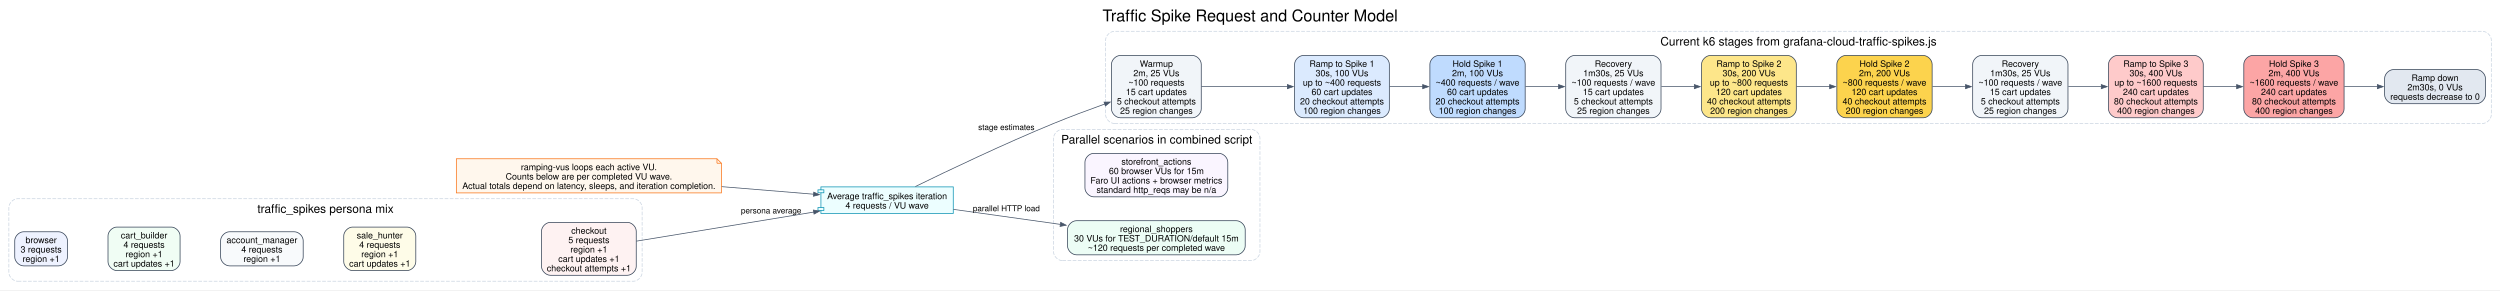
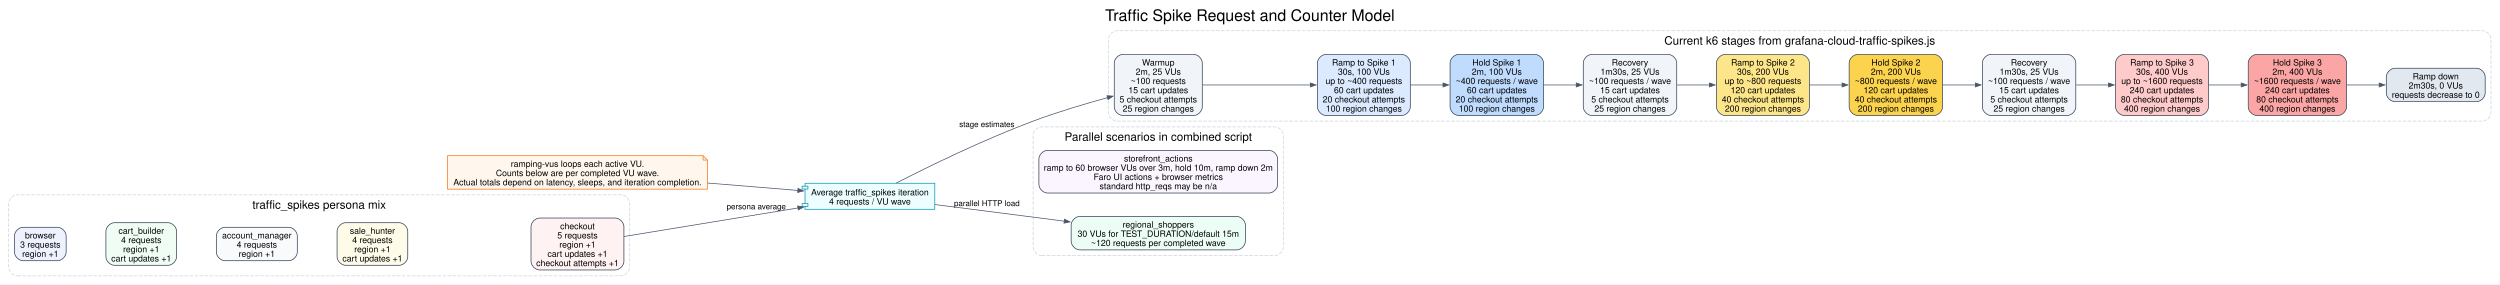
- <svg xmlns="http://www.w3.org/2000/svg" width="3391pt" height="394pt" viewBox="0.00 0.00 3391.00 394.00">
+ <svg xmlns="http://www.w3.org/2000/svg" width="3458pt" height="394pt" viewBox="0.00 0.00 3458.00 394.00">
  <g id="graph0" class="graph" transform="scale(1 1) rotate(0) translate(4 389.5)">
-     <polygon fill="white" stroke="none" points="-4,4 -4,-389.5 3387.25,-389.5 3387.25,4 -4,4" />
-     <text xml:space="preserve" text-anchor="middle" x="1691.62" y="-360.6" font-family="Helvetica,sans-Serif" font-size="22.00">Traffic Spike Request and Counter Model</text>
+     <polygon fill="white" stroke="none" points="-4,4 -4,-389.5 3453.5,-389.5 3453.5,4 -4,4" />
+     <text xml:space="preserve" text-anchor="middle" x="1724.75" y="-360.6" font-family="Helvetica,sans-Serif" font-size="22.00">Traffic Spike Request and Counter Model</text>
    <g id="clust1" class="cluster">
      <path fill="none" stroke="#cbd5e1" stroke-dasharray="5,2" d="M20,-8C20,-8 855,-8 855,-8 861,-8 867,-14 867,-20 867,-20 867,-108 867,-108 867,-114 861,-120 855,-120 855,-120 20,-120 20,-120 14,-120 8,-114 8,-108 8,-108 8,-20 8,-20 8,-14 14,-8 20,-8" />
      <text xml:space="preserve" text-anchor="middle" x="437.5" y="-100.8" font-family="Helvetica,sans-Serif" font-size="16.00">traffic_spikes persona mix</text>
    </g>
    <g id="clust2" class="cluster">
-       <path fill="none" stroke="#cbd5e1" stroke-dasharray="5,2" d="M1507.62,-222C1507.62,-222 3363.25,-222 3363.25,-222 3369.25,-222 3375.25,-228 3375.25,-234 3375.25,-234 3375.25,-335 3375.25,-335 3375.25,-341 3369.25,-347 3363.25,-347 3363.25,-347 1507.62,-347 1507.62,-347 1501.62,-347 1495.62,-341 1495.62,-335 1495.62,-335 1495.62,-234 1495.62,-234 1495.62,-228 1501.62,-222 1507.62,-222" />
-       <text xml:space="preserve" text-anchor="middle" x="2435.44" y="-327.8" font-family="Helvetica,sans-Serif" font-size="16.00">Current k6 stages from grafana-cloud-traffic-spikes.js</text>
+       <path fill="none" stroke="#cbd5e1" stroke-dasharray="5,2" d="M1541.25,-222C1541.25,-222 3429.5,-222 3429.5,-222 3435.5,-222 3441.5,-228 3441.5,-234 3441.5,-234 3441.5,-335 3441.5,-335 3441.5,-341 3435.5,-347 3429.5,-347 3429.5,-347 1541.25,-347 1541.25,-347 1535.25,-347 1529.25,-341 1529.25,-335 1529.25,-335 1529.25,-234 1529.25,-234 1529.25,-228 1535.25,-222 1541.25,-222" />
+       <text xml:space="preserve" text-anchor="middle" x="2485.38" y="-327.8" font-family="Helvetica,sans-Serif" font-size="16.00">Current k6 stages from grafana-cloud-traffic-spikes.js</text>
    </g>
    <g id="clust3" class="cluster">
-       <path fill="none" stroke="#cbd5e1" stroke-dasharray="5,2" d="M1437,-36C1437,-36 1693,-36 1693,-36 1699,-36 1705,-42 1705,-48 1705,-48 1705,-202 1705,-202 1705,-208 1699,-214 1693,-214 1693,-214 1437,-214 1437,-214 1431,-214 1425,-208 1425,-202 1425,-202 1425,-48 1425,-48 1425,-42 1431,-36 1437,-36" />
-       <text xml:space="preserve" text-anchor="middle" x="1565" y="-194.8" font-family="Helvetica,sans-Serif" font-size="16.00">Parallel scenarios in combined script</text>
+       <path fill="none" stroke="#cbd5e1" stroke-dasharray="5,2" d="M1437,-36C1437,-36 1759.25,-36 1759.25,-36 1765.25,-36 1771.25,-42 1771.25,-48 1771.25,-48 1771.25,-202 1771.25,-202 1771.25,-208 1765.25,-214 1759.25,-214 1759.25,-214 1437,-214 1437,-214 1431,-214 1425,-208 1425,-202 1425,-202 1425,-48 1425,-48 1425,-42 1431,-36 1437,-36" />
+       <text xml:space="preserve" text-anchor="middle" x="1598.12" y="-194.8" font-family="Helvetica,sans-Serif" font-size="16.00">Parallel scenarios in combined script</text>
    </g>
    <g id="node1" class="node">
      <polygon fill="#fff7ed" stroke="#f97316" points="968.5,-174.12 615,-174.12 615,-127.88 974.5,-127.88 974.5,-168.12 968.5,-174.12" />
      <polyline fill="none" stroke="#f97316" points="968.5,-174.12 968.5,-168.12" />
      <polyline fill="none" stroke="#f97316" points="974.5,-168.12 968.5,-168.12" />
      <text xml:space="preserve" text-anchor="middle" x="794.75" y="-158.72" font-family="Helvetica,sans-Serif" font-size="12.00">ramping-vus loops each active VU.</text>
      <text xml:space="preserve" text-anchor="middle" x="794.75" y="-145.97" font-family="Helvetica,sans-Serif" font-size="12.00">Counts below are per completed VU wave.</text>
      <text xml:space="preserve" text-anchor="middle" x="794.75" y="-133.22" font-family="Helvetica,sans-Serif" font-size="12.00">Actual totals depend on latency, sleeps, and iteration completion.</text>
    </g>
    <g id="node2" class="node">
      <polygon fill="#ecfeff" stroke="#0891b2" points="1289,-136 1109.5,-136 1109.5,-132 1105.5,-132 1105.5,-128 1109.5,-128 1109.5,-108 1105.5,-108 1105.5,-104 1109.5,-104 1109.5,-100 1289,-100 1289,-136" />
      <polyline fill="none" stroke="#0891b2" points="1109.5,-132 1113.5,-132 1113.5,-128 1109.5,-128" />
      <polyline fill="none" stroke="#0891b2" points="1109.5,-108 1113.5,-108 1113.5,-104 1109.5,-104" />
      <text xml:space="preserve" text-anchor="middle" x="1199.25" y="-119.35" font-family="Helvetica,sans-Serif" font-size="12.00">Average traffic_spikes iteration</text>
      <text xml:space="preserve" text-anchor="middle" x="1199.25" y="-106.6" font-family="Helvetica,sans-Serif" font-size="12.00">4 requests / VU wave</text>
    </g>
    <g id="edge14" class="edge">
      <path fill="none" stroke="#475569" d="M974.93,-136.31C1017.77,-132.8 1061.96,-129.17 1099.61,-126.09" />
      <polygon fill="#475569" stroke="#475569" points="1099.78,-128.88 1107.53,-125.44 1099.32,-123.3 1099.78,-128.88" />
    </g>
    <g id="node8" class="node">
-       <path fill="#f1f5f9" stroke="#334155" d="M1613.38,-314.25C1613.38,-314.25 1515.62,-314.25 1515.62,-314.25 1509.62,-314.25 1503.62,-308.25 1503.62,-302.25 1503.62,-302.25 1503.62,-241.75 1503.62,-241.75 1503.62,-235.75 1509.62,-229.75 1515.62,-229.75 1515.62,-229.75 1613.38,-229.75 1613.38,-229.75 1619.38,-229.75 1625.38,-235.75 1625.38,-241.75 1625.38,-241.75 1625.38,-302.25 1625.38,-302.25 1625.38,-308.25 1619.38,-314.25 1613.38,-314.25" />
-       <text xml:space="preserve" text-anchor="middle" x="1564.5" y="-298.85" font-family="Helvetica,sans-Serif" font-size="12.00">Warmup</text>
-       <text xml:space="preserve" text-anchor="middle" x="1564.5" y="-286.1" font-family="Helvetica,sans-Serif" font-size="12.00">2m, 25 VUs</text>
-       <text xml:space="preserve" text-anchor="middle" x="1564.5" y="-273.35" font-family="Helvetica,sans-Serif" font-size="12.00">~100 requests</text>
-       <text xml:space="preserve" text-anchor="middle" x="1564.5" y="-260.6" font-family="Helvetica,sans-Serif" font-size="12.00">15 cart updates</text>
-       <text xml:space="preserve" text-anchor="middle" x="1564.5" y="-247.85" font-family="Helvetica,sans-Serif" font-size="12.00">5 checkout attempts</text>
-       <text xml:space="preserve" text-anchor="middle" x="1564.5" y="-235.1" font-family="Helvetica,sans-Serif" font-size="12.00">25 region changes</text>
+       <path fill="#f1f5f9" stroke="#334155" d="M1647,-314.25C1647,-314.25 1549.25,-314.25 1549.25,-314.25 1543.25,-314.25 1537.25,-308.25 1537.25,-302.25 1537.25,-302.25 1537.25,-241.75 1537.25,-241.75 1537.25,-235.75 1543.25,-229.75 1549.25,-229.75 1549.25,-229.75 1647,-229.75 1647,-229.75 1653,-229.75 1659,-235.75 1659,-241.75 1659,-241.75 1659,-302.25 1659,-302.25 1659,-308.25 1653,-314.25 1647,-314.25" />
+       <text xml:space="preserve" text-anchor="middle" x="1598.12" y="-298.85" font-family="Helvetica,sans-Serif" font-size="12.00">Warmup</text>
+       <text xml:space="preserve" text-anchor="middle" x="1598.12" y="-286.1" font-family="Helvetica,sans-Serif" font-size="12.00">2m, 25 VUs</text>
+       <text xml:space="preserve" text-anchor="middle" x="1598.12" y="-273.35" font-family="Helvetica,sans-Serif" font-size="12.00">~100 requests</text>
+       <text xml:space="preserve" text-anchor="middle" x="1598.12" y="-260.6" font-family="Helvetica,sans-Serif" font-size="12.00">15 cart updates</text>
+       <text xml:space="preserve" text-anchor="middle" x="1598.12" y="-247.85" font-family="Helvetica,sans-Serif" font-size="12.00">5 checkout attempts</text>
+       <text xml:space="preserve" text-anchor="middle" x="1598.12" y="-235.1" font-family="Helvetica,sans-Serif" font-size="12.00">25 region changes</text>
    </g>
    <g id="edge15" class="edge">
-       <path fill="none" stroke="#475569" d="M1237.59,-136.49C1281.83,-158.12 1357.99,-194.46 1425,-222 1447.44,-231.22 1472.28,-240.48 1494.65,-248.48" />
-       <polygon fill="#475569" stroke="#475569" points="1493.51,-251.04 1501.99,-251.08 1495.39,-245.77 1493.51,-251.04" />
-       <text xml:space="preserve" text-anchor="middle" x="1361" y="-213.16" font-family="Helvetica,sans-Serif" font-size="11.00">stage estimates</text>
+       <path fill="none" stroke="#475569" d="M1235.74,-136.46C1279.45,-158.71 1356.34,-196.31 1425,-222 1458.43,-234.51 1496.47,-245.85 1528.26,-254.55" />
+       <polygon fill="#475569" stroke="#475569" points="1527.14,-257.15 1535.6,-256.54 1528.61,-251.75 1527.14,-257.15" />
+       <text xml:space="preserve" text-anchor="middle" x="1361" y="-213.82" font-family="Helvetica,sans-Serif" font-size="11.00">stage estimates</text>
    </g>
    <g id="node18" class="node">
-       <path fill="#ecfdf5" stroke="#334155" d="M1673,-90.12C1673,-90.12 1456,-90.12 1456,-90.12 1450,-90.12 1444,-84.12 1444,-78.12 1444,-78.12 1444,-55.88 1444,-55.88 1444,-49.88 1450,-43.88 1456,-43.88 1456,-43.88 1673,-43.88 1673,-43.88 1679,-43.88 1685,-49.88 1685,-55.88 1685,-55.88 1685,-78.12 1685,-78.12 1685,-84.12 1679,-90.12 1673,-90.12" />
-       <text xml:space="preserve" text-anchor="middle" x="1564.5" y="-74.72" font-family="Helvetica,sans-Serif" font-size="12.00">regional_shoppers</text>
-       <text xml:space="preserve" text-anchor="middle" x="1564.5" y="-61.98" font-family="Helvetica,sans-Serif" font-size="12.00">30 VUs for TEST_DURATION/default 15m</text>
-       <text xml:space="preserve" text-anchor="middle" x="1564.5" y="-49.23" font-family="Helvetica,sans-Serif" font-size="12.00">~120 requests per completed wave</text>
+       <path fill="#ecfdf5" stroke="#334155" d="M1706.62,-90.12C1706.62,-90.12 1489.62,-90.12 1489.62,-90.12 1483.62,-90.12 1477.62,-84.12 1477.62,-78.12 1477.62,-78.12 1477.62,-55.88 1477.62,-55.88 1477.62,-49.88 1483.62,-43.88 1489.62,-43.88 1489.62,-43.88 1706.62,-43.88 1706.62,-43.88 1712.62,-43.88 1718.62,-49.88 1718.62,-55.88 1718.62,-55.88 1718.62,-78.12 1718.62,-78.12 1718.62,-84.12 1712.62,-90.12 1706.62,-90.12" />
+       <text xml:space="preserve" text-anchor="middle" x="1598.12" y="-74.72" font-family="Helvetica,sans-Serif" font-size="12.00">regional_shoppers</text>
+       <text xml:space="preserve" text-anchor="middle" x="1598.12" y="-61.98" font-family="Helvetica,sans-Serif" font-size="12.00">30 VUs for TEST_DURATION/default 15m</text>
+       <text xml:space="preserve" text-anchor="middle" x="1598.12" y="-49.23" font-family="Helvetica,sans-Serif" font-size="12.00">~120 requests per completed wave</text>
    </g>
    <g id="edge16" class="edge">
-       <path fill="none" stroke="#475569" d="M1289.11,-105.52C1332.82,-99.39 1386.32,-91.88 1434.44,-85.12" />
-       <polygon fill="#475569" stroke="#475569" points="1434.64,-87.92 1442.17,-84.03 1433.86,-82.37 1434.64,-87.92" />
-       <text xml:space="preserve" text-anchor="middle" x="1361" y="-103.05" font-family="Helvetica,sans-Serif" font-size="11.00">parallel HTTP load</text>
+       <path fill="none" stroke="#475569" d="M1289.32,-106.55C1342.03,-99.78 1409.72,-91.08 1468.19,-83.57" />
+       <polygon fill="#475569" stroke="#475569" points="1468.42,-86.36 1476,-82.57 1467.7,-80.81 1468.42,-86.36" />
+       <text xml:space="preserve" text-anchor="middle" x="1361" y="-104.48" font-family="Helvetica,sans-Serif" font-size="11.00">parallel HTTP load</text>
    </g>
    <g id="node3" class="node">
      <path fill="#eef2ff" stroke="#334155" d="M75.5,-75.12C75.5,-75.12 28,-75.12 28,-75.12 22,-75.12 16,-69.12 16,-63.12 16,-63.12 16,-40.88 16,-40.88 16,-34.88 22,-28.88 28,-28.88 28,-28.88 75.5,-28.88 75.5,-28.88 81.5,-28.88 87.5,-34.88 87.5,-40.88 87.5,-40.88 87.5,-63.12 87.5,-63.12 87.5,-69.12 81.5,-75.12 75.5,-75.12" />
      <text xml:space="preserve" text-anchor="middle" x="51.75" y="-59.73" font-family="Helvetica,sans-Serif" font-size="12.00">browser</text>
      <text xml:space="preserve" text-anchor="middle" x="51.75" y="-46.98" font-family="Helvetica,sans-Serif" font-size="12.00">3 requests</text>
      <text xml:space="preserve" text-anchor="middle" x="51.75" y="-34.23" font-family="Helvetica,sans-Serif" font-size="12.00">region +1</text>
    </g>
    <g id="node4" class="node">
      <path fill="#f0fdf4" stroke="#334155" d="M228.25,-81.5C228.25,-81.5 154.5,-81.5 154.5,-81.5 148.5,-81.5 142.5,-75.5 142.5,-69.5 142.5,-69.5 142.5,-34.5 142.5,-34.5 142.5,-28.5 148.5,-22.5 154.5,-22.5 154.5,-22.5 228.25,-22.5 228.25,-22.5 234.25,-22.5 240.25,-28.5 240.25,-34.5 240.25,-34.5 240.25,-69.5 240.25,-69.5 240.25,-75.5 234.25,-81.5 228.25,-81.5" />
      <text xml:space="preserve" text-anchor="middle" x="191.38" y="-66.1" font-family="Helvetica,sans-Serif" font-size="12.00">cart_builder</text>
      <text xml:space="preserve" text-anchor="middle" x="191.38" y="-53.35" font-family="Helvetica,sans-Serif" font-size="12.00">4 requests</text>
      <text xml:space="preserve" text-anchor="middle" x="191.38" y="-40.6" font-family="Helvetica,sans-Serif" font-size="12.00">region +1</text>
      <text xml:space="preserve" text-anchor="middle" x="191.38" y="-27.85" font-family="Helvetica,sans-Serif" font-size="12.00">cart updates +1</text>
    </g>
    <g id="node5" class="node">
      <path fill="#f8fafc" stroke="#334155" d="M395.25,-75.12C395.25,-75.12 307.25,-75.12 307.25,-75.12 301.25,-75.12 295.25,-69.12 295.25,-63.12 295.25,-63.12 295.25,-40.88 295.25,-40.88 295.25,-34.88 301.25,-28.88 307.25,-28.88 307.25,-28.88 395.25,-28.88 395.25,-28.88 401.25,-28.88 407.25,-34.88 407.25,-40.88 407.25,-40.88 407.25,-63.12 407.25,-63.12 407.25,-69.12 401.25,-75.12 395.25,-75.12" />
      <text xml:space="preserve" text-anchor="middle" x="351.25" y="-59.73" font-family="Helvetica,sans-Serif" font-size="12.00">account_manager</text>
      <text xml:space="preserve" text-anchor="middle" x="351.25" y="-46.98" font-family="Helvetica,sans-Serif" font-size="12.00">4 requests</text>
      <text xml:space="preserve" text-anchor="middle" x="351.25" y="-34.23" font-family="Helvetica,sans-Serif" font-size="12.00">region +1</text>
    </g>
    <g id="node6" class="node">
      <path fill="#fefce8" stroke="#334155" d="M548,-81.5C548,-81.5 474.25,-81.5 474.25,-81.5 468.25,-81.5 462.25,-75.5 462.25,-69.5 462.25,-69.5 462.25,-34.5 462.25,-34.5 462.25,-28.5 468.25,-22.5 474.25,-22.5 474.25,-22.5 548,-22.5 548,-22.5 554,-22.5 560,-28.5 560,-34.5 560,-34.5 560,-69.5 560,-69.5 560,-75.5 554,-81.5 548,-81.5" />
      <text xml:space="preserve" text-anchor="middle" x="511.12" y="-66.1" font-family="Helvetica,sans-Serif" font-size="12.00">sale_hunter</text>
      <text xml:space="preserve" text-anchor="middle" x="511.12" y="-53.35" font-family="Helvetica,sans-Serif" font-size="12.00">4 requests</text>
      <text xml:space="preserve" text-anchor="middle" x="511.12" y="-40.6" font-family="Helvetica,sans-Serif" font-size="12.00">region +1</text>
      <text xml:space="preserve" text-anchor="middle" x="511.12" y="-27.85" font-family="Helvetica,sans-Serif" font-size="12.00">cart updates +1</text>
    </g>
    <g id="node7" class="node">
      <path fill="#fef2f2" stroke="#334155" d="M847,-87.88C847,-87.88 742.5,-87.88 742.5,-87.88 736.5,-87.88 730.5,-81.88 730.5,-75.88 730.5,-75.88 730.5,-28.12 730.5,-28.12 730.5,-22.12 736.5,-16.12 742.5,-16.12 742.5,-16.12 847,-16.12 847,-16.12 853,-16.12 859,-22.12 859,-28.12 859,-28.12 859,-75.88 859,-75.88 859,-81.88 853,-87.88 847,-87.88" />
      <text xml:space="preserve" text-anchor="middle" x="794.75" y="-72.47" font-family="Helvetica,sans-Serif" font-size="12.00">checkout</text>
      <text xml:space="preserve" text-anchor="middle" x="794.75" y="-59.73" font-family="Helvetica,sans-Serif" font-size="12.00">5 requests</text>
      <text xml:space="preserve" text-anchor="middle" x="794.75" y="-46.98" font-family="Helvetica,sans-Serif" font-size="12.00">region +1</text>
      <text xml:space="preserve" text-anchor="middle" x="794.75" y="-34.23" font-family="Helvetica,sans-Serif" font-size="12.00">cart updates +1</text>
      <text xml:space="preserve" text-anchor="middle" x="794.75" y="-21.48" font-family="Helvetica,sans-Serif" font-size="12.00">checkout attempts +1</text>
    </g>
    <g id="edge17" class="edge">
      <path fill="none" stroke="#475569" d="M859.08,-62.39C923.76,-72.99 1025.04,-89.6 1100.11,-101.91" />
      <polygon fill="#475569" stroke="#475569" points="1099.28,-104.61 1107.63,-103.14 1100.19,-99.08 1099.28,-104.61" />
      <text xml:space="preserve" text-anchor="middle" x="1042" y="-100.05" font-family="Helvetica,sans-Serif" font-size="11.00">persona average</text>
    </g>
    <g id="node9" class="node">
-       <path fill="#dbeafe" stroke="#334155" d="M1868.5,-314.25C1868.5,-314.25 1764,-314.25 1764,-314.25 1758,-314.25 1752,-308.25 1752,-302.25 1752,-302.25 1752,-241.75 1752,-241.75 1752,-235.75 1758,-229.75 1764,-229.75 1764,-229.75 1868.5,-229.75 1868.5,-229.75 1874.5,-229.75 1880.5,-235.75 1880.5,-241.75 1880.5,-241.75 1880.5,-302.25 1880.5,-302.25 1880.5,-308.25 1874.5,-314.25 1868.5,-314.25" />
-       <text xml:space="preserve" text-anchor="middle" x="1816.25" y="-298.85" font-family="Helvetica,sans-Serif" font-size="12.00">Ramp to Spike 1</text>
-       <text xml:space="preserve" text-anchor="middle" x="1816.25" y="-286.1" font-family="Helvetica,sans-Serif" font-size="12.00">30s, 100 VUs</text>
-       <text xml:space="preserve" text-anchor="middle" x="1816.25" y="-273.35" font-family="Helvetica,sans-Serif" font-size="12.00">up to ~400 requests</text>
-       <text xml:space="preserve" text-anchor="middle" x="1816.25" y="-260.6" font-family="Helvetica,sans-Serif" font-size="12.00">60 cart updates</text>
-       <text xml:space="preserve" text-anchor="middle" x="1816.25" y="-247.85" font-family="Helvetica,sans-Serif" font-size="12.00">20 checkout attempts</text>
-       <text xml:space="preserve" text-anchor="middle" x="1816.25" y="-235.1" font-family="Helvetica,sans-Serif" font-size="12.00">100 region changes</text>
+       <path fill="#dbeafe" stroke="#334155" d="M1934.75,-314.25C1934.75,-314.25 1830.25,-314.25 1830.25,-314.25 1824.25,-314.25 1818.25,-308.25 1818.25,-302.25 1818.25,-302.25 1818.25,-241.75 1818.25,-241.75 1818.25,-235.75 1824.25,-229.75 1830.25,-229.75 1830.25,-229.75 1934.75,-229.75 1934.75,-229.75 1940.75,-229.75 1946.75,-235.75 1946.75,-241.75 1946.75,-241.75 1946.75,-302.25 1946.75,-302.25 1946.75,-308.25 1940.75,-314.25 1934.75,-314.25" />
+       <text xml:space="preserve" text-anchor="middle" x="1882.5" y="-298.85" font-family="Helvetica,sans-Serif" font-size="12.00">Ramp to Spike 1</text>
+       <text xml:space="preserve" text-anchor="middle" x="1882.5" y="-286.1" font-family="Helvetica,sans-Serif" font-size="12.00">30s, 100 VUs</text>
+       <text xml:space="preserve" text-anchor="middle" x="1882.5" y="-273.35" font-family="Helvetica,sans-Serif" font-size="12.00">up to ~400 requests</text>
+       <text xml:space="preserve" text-anchor="middle" x="1882.5" y="-260.6" font-family="Helvetica,sans-Serif" font-size="12.00">60 cart updates</text>
+       <text xml:space="preserve" text-anchor="middle" x="1882.5" y="-247.85" font-family="Helvetica,sans-Serif" font-size="12.00">20 checkout attempts</text>
+       <text xml:space="preserve" text-anchor="middle" x="1882.5" y="-235.1" font-family="Helvetica,sans-Serif" font-size="12.00">100 region changes</text>
    </g>
    <g id="edge5" class="edge">
-       <path fill="none" stroke="#475569" d="M1625.64,-272C1660.77,-272 1705.34,-272 1742.45,-272" />
-       <polygon fill="#475569" stroke="#475569" points="1742.19,-274.8 1750.19,-272 1742.19,-269.2 1742.19,-274.8" />
+       <path fill="none" stroke="#475569" d="M1659.36,-272C1703,-272 1762.23,-272 1808.55,-272" />
+       <polygon fill="#475569" stroke="#475569" points="1808.42,-274.8 1816.42,-272 1808.42,-269.2 1808.42,-274.8" />
    </g>
    <g id="node10" class="node">
-       <path fill="#bfdbfe" stroke="#334155" d="M2052.75,-314.25C2052.75,-314.25 1947.5,-314.25 1947.5,-314.25 1941.5,-314.25 1935.5,-308.25 1935.5,-302.25 1935.5,-302.25 1935.5,-241.75 1935.5,-241.75 1935.5,-235.75 1941.5,-229.75 1947.5,-229.75 1947.5,-229.75 2052.75,-229.75 2052.75,-229.75 2058.75,-229.75 2064.75,-235.75 2064.75,-241.75 2064.75,-241.75 2064.75,-302.25 2064.75,-302.25 2064.75,-308.25 2058.75,-314.25 2052.75,-314.25" />
-       <text xml:space="preserve" text-anchor="middle" x="2000.12" y="-298.85" font-family="Helvetica,sans-Serif" font-size="12.00">Hold Spike 1</text>
-       <text xml:space="preserve" text-anchor="middle" x="2000.12" y="-286.1" font-family="Helvetica,sans-Serif" font-size="12.00">2m, 100 VUs</text>
-       <text xml:space="preserve" text-anchor="middle" x="2000.12" y="-273.35" font-family="Helvetica,sans-Serif" font-size="12.00">~400 requests / wave</text>
-       <text xml:space="preserve" text-anchor="middle" x="2000.12" y="-260.6" font-family="Helvetica,sans-Serif" font-size="12.00">60 cart updates</text>
-       <text xml:space="preserve" text-anchor="middle" x="2000.12" y="-247.85" font-family="Helvetica,sans-Serif" font-size="12.00">20 checkout attempts</text>
-       <text xml:space="preserve" text-anchor="middle" x="2000.12" y="-235.1" font-family="Helvetica,sans-Serif" font-size="12.00">100 region changes</text>
+       <path fill="#bfdbfe" stroke="#334155" d="M2119,-314.25C2119,-314.25 2013.75,-314.25 2013.75,-314.25 2007.75,-314.25 2001.75,-308.25 2001.75,-302.25 2001.75,-302.25 2001.75,-241.75 2001.75,-241.75 2001.75,-235.75 2007.75,-229.75 2013.75,-229.75 2013.75,-229.75 2119,-229.75 2119,-229.75 2125,-229.75 2131,-235.75 2131,-241.75 2131,-241.75 2131,-302.25 2131,-302.25 2131,-308.25 2125,-314.25 2119,-314.25" />
+       <text xml:space="preserve" text-anchor="middle" x="2066.38" y="-298.85" font-family="Helvetica,sans-Serif" font-size="12.00">Hold Spike 1</text>
+       <text xml:space="preserve" text-anchor="middle" x="2066.38" y="-286.1" font-family="Helvetica,sans-Serif" font-size="12.00">2m, 100 VUs</text>
+       <text xml:space="preserve" text-anchor="middle" x="2066.38" y="-273.35" font-family="Helvetica,sans-Serif" font-size="12.00">~400 requests / wave</text>
+       <text xml:space="preserve" text-anchor="middle" x="2066.38" y="-260.6" font-family="Helvetica,sans-Serif" font-size="12.00">60 cart updates</text>
+       <text xml:space="preserve" text-anchor="middle" x="2066.38" y="-247.85" font-family="Helvetica,sans-Serif" font-size="12.00">20 checkout attempts</text>
+       <text xml:space="preserve" text-anchor="middle" x="2066.38" y="-235.1" font-family="Helvetica,sans-Serif" font-size="12.00">100 region changes</text>
    </g>
    <g id="edge6" class="edge">
-       <path fill="none" stroke="#475569" d="M1880.86,-272C1895.45,-272 1911.08,-272 1926.03,-272" />
-       <polygon fill="#475569" stroke="#475569" points="1925.73,-274.8 1933.73,-272 1925.73,-269.2 1925.73,-274.8" />
+       <path fill="none" stroke="#475569" d="M1947.11,-272C1961.7,-272 1977.33,-272 1992.28,-272" />
+       <polygon fill="#475569" stroke="#475569" points="1991.98,-274.8 1999.98,-272 1991.98,-269.2 1991.98,-274.8" />
    </g>
    <g id="node11" class="node">
-       <path fill="#f1f5f9" stroke="#334155" d="M2237,-314.25C2237,-314.25 2131.75,-314.25 2131.75,-314.25 2125.75,-314.25 2119.75,-308.25 2119.75,-302.25 2119.75,-302.25 2119.75,-241.75 2119.75,-241.75 2119.75,-235.75 2125.75,-229.75 2131.75,-229.75 2131.75,-229.75 2237,-229.75 2237,-229.75 2243,-229.75 2249,-235.75 2249,-241.75 2249,-241.75 2249,-302.25 2249,-302.25 2249,-308.25 2243,-314.25 2237,-314.25" />
-       <text xml:space="preserve" text-anchor="middle" x="2184.38" y="-298.85" font-family="Helvetica,sans-Serif" font-size="12.00">Recovery</text>
-       <text xml:space="preserve" text-anchor="middle" x="2184.38" y="-286.1" font-family="Helvetica,sans-Serif" font-size="12.00">1m30s, 25 VUs</text>
-       <text xml:space="preserve" text-anchor="middle" x="2184.38" y="-273.35" font-family="Helvetica,sans-Serif" font-size="12.00">~100 requests / wave</text>
-       <text xml:space="preserve" text-anchor="middle" x="2184.38" y="-260.6" font-family="Helvetica,sans-Serif" font-size="12.00">15 cart updates</text>
-       <text xml:space="preserve" text-anchor="middle" x="2184.38" y="-247.85" font-family="Helvetica,sans-Serif" font-size="12.00">5 checkout attempts</text>
-       <text xml:space="preserve" text-anchor="middle" x="2184.38" y="-235.1" font-family="Helvetica,sans-Serif" font-size="12.00">25 region changes</text>
+       <path fill="#f1f5f9" stroke="#334155" d="M2303.25,-314.25C2303.25,-314.25 2198,-314.25 2198,-314.25 2192,-314.25 2186,-308.25 2186,-302.25 2186,-302.25 2186,-241.75 2186,-241.75 2186,-235.75 2192,-229.75 2198,-229.75 2198,-229.75 2303.25,-229.75 2303.25,-229.75 2309.25,-229.75 2315.25,-235.75 2315.25,-241.75 2315.25,-241.75 2315.25,-302.25 2315.25,-302.25 2315.25,-308.25 2309.25,-314.25 2303.25,-314.25" />
+       <text xml:space="preserve" text-anchor="middle" x="2250.62" y="-298.85" font-family="Helvetica,sans-Serif" font-size="12.00">Recovery</text>
+       <text xml:space="preserve" text-anchor="middle" x="2250.62" y="-286.1" font-family="Helvetica,sans-Serif" font-size="12.00">1m30s, 25 VUs</text>
+       <text xml:space="preserve" text-anchor="middle" x="2250.62" y="-273.35" font-family="Helvetica,sans-Serif" font-size="12.00">~100 requests / wave</text>
+       <text xml:space="preserve" text-anchor="middle" x="2250.62" y="-260.6" font-family="Helvetica,sans-Serif" font-size="12.00">15 cart updates</text>
+       <text xml:space="preserve" text-anchor="middle" x="2250.62" y="-247.85" font-family="Helvetica,sans-Serif" font-size="12.00">5 checkout attempts</text>
+       <text xml:space="preserve" text-anchor="middle" x="2250.62" y="-235.1" font-family="Helvetica,sans-Serif" font-size="12.00">25 region changes</text>
    </g>
    <g id="edge7" class="edge">
-       <path fill="none" stroke="#475569" d="M2065.12,-272C2079.73,-272 2095.37,-272 2110.32,-272" />
-       <polygon fill="#475569" stroke="#475569" points="2110.02,-274.8 2118.02,-272 2110.02,-269.2 2110.02,-274.8" />
+       <path fill="none" stroke="#475569" d="M2131.37,-272C2145.98,-272 2161.62,-272 2176.57,-272" />
+       <polygon fill="#475569" stroke="#475569" points="2176.27,-274.8 2184.27,-272 2176.27,-269.2 2176.27,-274.8" />
    </g>
    <g id="node12" class="node">
-       <path fill="#fde68a" stroke="#334155" d="M2420.5,-314.25C2420.5,-314.25 2316,-314.25 2316,-314.25 2310,-314.25 2304,-308.25 2304,-302.25 2304,-302.25 2304,-241.75 2304,-241.75 2304,-235.75 2310,-229.75 2316,-229.75 2316,-229.75 2420.5,-229.75 2420.5,-229.75 2426.5,-229.75 2432.5,-235.75 2432.5,-241.75 2432.5,-241.75 2432.5,-302.25 2432.5,-302.25 2432.5,-308.25 2426.5,-314.25 2420.5,-314.25" />
-       <text xml:space="preserve" text-anchor="middle" x="2368.25" y="-298.85" font-family="Helvetica,sans-Serif" font-size="12.00">Ramp to Spike 2</text>
-       <text xml:space="preserve" text-anchor="middle" x="2368.25" y="-286.1" font-family="Helvetica,sans-Serif" font-size="12.00">30s, 200 VUs</text>
-       <text xml:space="preserve" text-anchor="middle" x="2368.25" y="-273.35" font-family="Helvetica,sans-Serif" font-size="12.00">up to ~800 requests</text>
-       <text xml:space="preserve" text-anchor="middle" x="2368.25" y="-260.6" font-family="Helvetica,sans-Serif" font-size="12.00">120 cart updates</text>
-       <text xml:space="preserve" text-anchor="middle" x="2368.25" y="-247.85" font-family="Helvetica,sans-Serif" font-size="12.00">40 checkout attempts</text>
-       <text xml:space="preserve" text-anchor="middle" x="2368.25" y="-235.1" font-family="Helvetica,sans-Serif" font-size="12.00">200 region changes</text>
+       <path fill="#fde68a" stroke="#334155" d="M2486.75,-314.25C2486.75,-314.25 2382.25,-314.25 2382.25,-314.25 2376.25,-314.25 2370.25,-308.25 2370.25,-302.25 2370.25,-302.25 2370.25,-241.75 2370.25,-241.75 2370.25,-235.75 2376.25,-229.75 2382.25,-229.75 2382.25,-229.75 2486.75,-229.75 2486.75,-229.75 2492.75,-229.75 2498.75,-235.75 2498.75,-241.75 2498.75,-241.75 2498.75,-302.25 2498.75,-302.25 2498.75,-308.25 2492.75,-314.25 2486.75,-314.25" />
+       <text xml:space="preserve" text-anchor="middle" x="2434.5" y="-298.85" font-family="Helvetica,sans-Serif" font-size="12.00">Ramp to Spike 2</text>
+       <text xml:space="preserve" text-anchor="middle" x="2434.5" y="-286.1" font-family="Helvetica,sans-Serif" font-size="12.00">30s, 200 VUs</text>
+       <text xml:space="preserve" text-anchor="middle" x="2434.5" y="-273.35" font-family="Helvetica,sans-Serif" font-size="12.00">up to ~800 requests</text>
+       <text xml:space="preserve" text-anchor="middle" x="2434.5" y="-260.6" font-family="Helvetica,sans-Serif" font-size="12.00">120 cart updates</text>
+       <text xml:space="preserve" text-anchor="middle" x="2434.5" y="-247.85" font-family="Helvetica,sans-Serif" font-size="12.00">40 checkout attempts</text>
+       <text xml:space="preserve" text-anchor="middle" x="2434.5" y="-235.1" font-family="Helvetica,sans-Serif" font-size="12.00">200 region changes</text>
    </g>
    <g id="edge8" class="edge">
-       <path fill="none" stroke="#475569" d="M2249.5,-272C2264.06,-272 2279.64,-272 2294.54,-272" />
-       <polygon fill="#475569" stroke="#475569" points="2294.19,-274.8 2302.19,-272 2294.19,-269.2 2294.19,-274.8" />
+       <path fill="none" stroke="#475569" d="M2315.75,-272C2330.31,-272 2345.89,-272 2360.79,-272" />
+       <polygon fill="#475569" stroke="#475569" points="2360.44,-274.8 2368.44,-272 2360.44,-269.2 2360.44,-274.8" />
    </g>
    <g id="node13" class="node">
-       <path fill="#fcd34d" stroke="#334155" d="M2604.75,-314.25C2604.75,-314.25 2499.5,-314.25 2499.5,-314.25 2493.5,-314.25 2487.5,-308.25 2487.5,-302.25 2487.5,-302.25 2487.5,-241.75 2487.5,-241.75 2487.5,-235.75 2493.5,-229.75 2499.5,-229.75 2499.5,-229.75 2604.75,-229.75 2604.75,-229.75 2610.75,-229.75 2616.75,-235.75 2616.75,-241.75 2616.75,-241.75 2616.75,-302.25 2616.75,-302.25 2616.75,-308.25 2610.75,-314.25 2604.75,-314.25" />
-       <text xml:space="preserve" text-anchor="middle" x="2552.12" y="-298.85" font-family="Helvetica,sans-Serif" font-size="12.00">Hold Spike 2</text>
-       <text xml:space="preserve" text-anchor="middle" x="2552.12" y="-286.1" font-family="Helvetica,sans-Serif" font-size="12.00">2m, 200 VUs</text>
-       <text xml:space="preserve" text-anchor="middle" x="2552.12" y="-273.35" font-family="Helvetica,sans-Serif" font-size="12.00">~800 requests / wave</text>
-       <text xml:space="preserve" text-anchor="middle" x="2552.12" y="-260.6" font-family="Helvetica,sans-Serif" font-size="12.00">120 cart updates</text>
-       <text xml:space="preserve" text-anchor="middle" x="2552.12" y="-247.85" font-family="Helvetica,sans-Serif" font-size="12.00">40 checkout attempts</text>
-       <text xml:space="preserve" text-anchor="middle" x="2552.12" y="-235.1" font-family="Helvetica,sans-Serif" font-size="12.00">200 region changes</text>
+       <path fill="#fcd34d" stroke="#334155" d="M2671,-314.25C2671,-314.25 2565.75,-314.25 2565.75,-314.25 2559.75,-314.25 2553.75,-308.25 2553.75,-302.25 2553.75,-302.25 2553.75,-241.75 2553.75,-241.75 2553.75,-235.75 2559.75,-229.75 2565.75,-229.75 2565.75,-229.75 2671,-229.75 2671,-229.75 2677,-229.75 2683,-235.75 2683,-241.75 2683,-241.75 2683,-302.25 2683,-302.25 2683,-308.25 2677,-314.25 2671,-314.25" />
+       <text xml:space="preserve" text-anchor="middle" x="2618.38" y="-298.85" font-family="Helvetica,sans-Serif" font-size="12.00">Hold Spike 2</text>
+       <text xml:space="preserve" text-anchor="middle" x="2618.38" y="-286.1" font-family="Helvetica,sans-Serif" font-size="12.00">2m, 200 VUs</text>
+       <text xml:space="preserve" text-anchor="middle" x="2618.38" y="-273.35" font-family="Helvetica,sans-Serif" font-size="12.00">~800 requests / wave</text>
+       <text xml:space="preserve" text-anchor="middle" x="2618.38" y="-260.6" font-family="Helvetica,sans-Serif" font-size="12.00">120 cart updates</text>
+       <text xml:space="preserve" text-anchor="middle" x="2618.38" y="-247.85" font-family="Helvetica,sans-Serif" font-size="12.00">40 checkout attempts</text>
+       <text xml:space="preserve" text-anchor="middle" x="2618.38" y="-235.1" font-family="Helvetica,sans-Serif" font-size="12.00">200 region changes</text>
    </g>
    <g id="edge9" class="edge">
-       <path fill="none" stroke="#475569" d="M2432.86,-272C2447.45,-272 2463.08,-272 2478.03,-272" />
-       <polygon fill="#475569" stroke="#475569" points="2477.73,-274.8 2485.73,-272 2477.73,-269.2 2477.73,-274.8" />
+       <path fill="none" stroke="#475569" d="M2499.11,-272C2513.7,-272 2529.33,-272 2544.28,-272" />
+       <polygon fill="#475569" stroke="#475569" points="2543.98,-274.8 2551.98,-272 2543.98,-269.2 2543.98,-274.8" />
    </g>
    <g id="node14" class="node">
-       <path fill="#f1f5f9" stroke="#334155" d="M2789,-314.25C2789,-314.25 2683.75,-314.25 2683.75,-314.25 2677.75,-314.25 2671.75,-308.25 2671.75,-302.25 2671.75,-302.25 2671.75,-241.75 2671.75,-241.75 2671.75,-235.75 2677.75,-229.75 2683.75,-229.75 2683.75,-229.75 2789,-229.75 2789,-229.75 2795,-229.75 2801,-235.75 2801,-241.75 2801,-241.75 2801,-302.25 2801,-302.25 2801,-308.25 2795,-314.25 2789,-314.25" />
-       <text xml:space="preserve" text-anchor="middle" x="2736.38" y="-298.85" font-family="Helvetica,sans-Serif" font-size="12.00">Recovery</text>
-       <text xml:space="preserve" text-anchor="middle" x="2736.38" y="-286.1" font-family="Helvetica,sans-Serif" font-size="12.00">1m30s, 25 VUs</text>
-       <text xml:space="preserve" text-anchor="middle" x="2736.38" y="-273.35" font-family="Helvetica,sans-Serif" font-size="12.00">~100 requests / wave</text>
-       <text xml:space="preserve" text-anchor="middle" x="2736.38" y="-260.6" font-family="Helvetica,sans-Serif" font-size="12.00">15 cart updates</text>
-       <text xml:space="preserve" text-anchor="middle" x="2736.38" y="-247.85" font-family="Helvetica,sans-Serif" font-size="12.00">5 checkout attempts</text>
-       <text xml:space="preserve" text-anchor="middle" x="2736.38" y="-235.1" font-family="Helvetica,sans-Serif" font-size="12.00">25 region changes</text>
+       <path fill="#f1f5f9" stroke="#334155" d="M2855.25,-314.25C2855.25,-314.25 2750,-314.25 2750,-314.25 2744,-314.25 2738,-308.25 2738,-302.25 2738,-302.25 2738,-241.75 2738,-241.75 2738,-235.75 2744,-229.75 2750,-229.75 2750,-229.75 2855.25,-229.75 2855.25,-229.75 2861.25,-229.75 2867.25,-235.75 2867.25,-241.75 2867.25,-241.75 2867.25,-302.25 2867.25,-302.25 2867.25,-308.25 2861.25,-314.25 2855.25,-314.25" />
+       <text xml:space="preserve" text-anchor="middle" x="2802.62" y="-298.85" font-family="Helvetica,sans-Serif" font-size="12.00">Recovery</text>
+       <text xml:space="preserve" text-anchor="middle" x="2802.62" y="-286.1" font-family="Helvetica,sans-Serif" font-size="12.00">1m30s, 25 VUs</text>
+       <text xml:space="preserve" text-anchor="middle" x="2802.62" y="-273.35" font-family="Helvetica,sans-Serif" font-size="12.00">~100 requests / wave</text>
+       <text xml:space="preserve" text-anchor="middle" x="2802.62" y="-260.6" font-family="Helvetica,sans-Serif" font-size="12.00">15 cart updates</text>
+       <text xml:space="preserve" text-anchor="middle" x="2802.62" y="-247.85" font-family="Helvetica,sans-Serif" font-size="12.00">5 checkout attempts</text>
+       <text xml:space="preserve" text-anchor="middle" x="2802.62" y="-235.1" font-family="Helvetica,sans-Serif" font-size="12.00">25 region changes</text>
    </g>
    <g id="edge10" class="edge">
-       <path fill="none" stroke="#475569" d="M2617.12,-272C2631.73,-272 2647.37,-272 2662.32,-272" />
-       <polygon fill="#475569" stroke="#475569" points="2662.02,-274.8 2670.02,-272 2662.02,-269.2 2662.02,-274.8" />
+       <path fill="none" stroke="#475569" d="M2683.37,-272C2697.98,-272 2713.62,-272 2728.57,-272" />
+       <polygon fill="#475569" stroke="#475569" points="2728.27,-274.8 2736.27,-272 2728.27,-269.2 2728.27,-274.8" />
    </g>
    <g id="node15" class="node">
-       <path fill="#fecaca" stroke="#334155" d="M2972.5,-314.25C2972.5,-314.25 2868,-314.25 2868,-314.25 2862,-314.25 2856,-308.25 2856,-302.25 2856,-302.25 2856,-241.75 2856,-241.75 2856,-235.75 2862,-229.75 2868,-229.75 2868,-229.75 2972.5,-229.75 2972.5,-229.75 2978.5,-229.75 2984.5,-235.75 2984.5,-241.75 2984.5,-241.75 2984.5,-302.25 2984.5,-302.25 2984.5,-308.25 2978.5,-314.25 2972.5,-314.25" />
-       <text xml:space="preserve" text-anchor="middle" x="2920.25" y="-298.85" font-family="Helvetica,sans-Serif" font-size="12.00">Ramp to Spike 3</text>
-       <text xml:space="preserve" text-anchor="middle" x="2920.25" y="-286.1" font-family="Helvetica,sans-Serif" font-size="12.00">30s, 400 VUs</text>
-       <text xml:space="preserve" text-anchor="middle" x="2920.25" y="-273.35" font-family="Helvetica,sans-Serif" font-size="12.00">up to ~1600 requests</text>
-       <text xml:space="preserve" text-anchor="middle" x="2920.25" y="-260.6" font-family="Helvetica,sans-Serif" font-size="12.00">240 cart updates</text>
-       <text xml:space="preserve" text-anchor="middle" x="2920.25" y="-247.85" font-family="Helvetica,sans-Serif" font-size="12.00">80 checkout attempts</text>
-       <text xml:space="preserve" text-anchor="middle" x="2920.25" y="-235.1" font-family="Helvetica,sans-Serif" font-size="12.00">400 region changes</text>
+       <path fill="#fecaca" stroke="#334155" d="M3038.75,-314.25C3038.75,-314.25 2934.25,-314.25 2934.25,-314.25 2928.25,-314.25 2922.25,-308.25 2922.25,-302.25 2922.25,-302.25 2922.25,-241.75 2922.25,-241.75 2922.25,-235.75 2928.25,-229.75 2934.25,-229.75 2934.25,-229.75 3038.75,-229.75 3038.75,-229.75 3044.75,-229.75 3050.75,-235.75 3050.75,-241.75 3050.75,-241.75 3050.75,-302.25 3050.75,-302.25 3050.75,-308.25 3044.75,-314.25 3038.75,-314.25" />
+       <text xml:space="preserve" text-anchor="middle" x="2986.5" y="-298.85" font-family="Helvetica,sans-Serif" font-size="12.00">Ramp to Spike 3</text>
+       <text xml:space="preserve" text-anchor="middle" x="2986.5" y="-286.1" font-family="Helvetica,sans-Serif" font-size="12.00">30s, 400 VUs</text>
+       <text xml:space="preserve" text-anchor="middle" x="2986.5" y="-273.35" font-family="Helvetica,sans-Serif" font-size="12.00">up to ~1600 requests</text>
+       <text xml:space="preserve" text-anchor="middle" x="2986.5" y="-260.6" font-family="Helvetica,sans-Serif" font-size="12.00">240 cart updates</text>
+       <text xml:space="preserve" text-anchor="middle" x="2986.5" y="-247.85" font-family="Helvetica,sans-Serif" font-size="12.00">80 checkout attempts</text>
+       <text xml:space="preserve" text-anchor="middle" x="2986.5" y="-235.1" font-family="Helvetica,sans-Serif" font-size="12.00">400 region changes</text>
    </g>
    <g id="edge11" class="edge">
-       <path fill="none" stroke="#475569" d="M2801.5,-272C2816.06,-272 2831.64,-272 2846.54,-272" />
-       <polygon fill="#475569" stroke="#475569" points="2846.19,-274.8 2854.19,-272 2846.19,-269.2 2846.19,-274.8" />
+       <path fill="none" stroke="#475569" d="M2867.75,-272C2882.31,-272 2897.89,-272 2912.79,-272" />
+       <polygon fill="#475569" stroke="#475569" points="2912.44,-274.8 2920.44,-272 2912.44,-269.2 2912.44,-274.8" />
    </g>
    <g id="node16" class="node">
-       <path fill="#fca5a5" stroke="#334155" d="M3163.5,-314.25C3163.5,-314.25 3051.5,-314.25 3051.5,-314.25 3045.5,-314.25 3039.5,-308.25 3039.5,-302.25 3039.5,-302.25 3039.5,-241.75 3039.5,-241.75 3039.5,-235.75 3045.5,-229.75 3051.5,-229.75 3051.5,-229.75 3163.5,-229.75 3163.5,-229.75 3169.5,-229.75 3175.5,-235.75 3175.5,-241.75 3175.5,-241.75 3175.5,-302.25 3175.5,-302.25 3175.5,-308.25 3169.5,-314.25 3163.5,-314.25" />
-       <text xml:space="preserve" text-anchor="middle" x="3107.5" y="-298.85" font-family="Helvetica,sans-Serif" font-size="12.00">Hold Spike 3</text>
-       <text xml:space="preserve" text-anchor="middle" x="3107.5" y="-286.1" font-family="Helvetica,sans-Serif" font-size="12.00">2m, 400 VUs</text>
-       <text xml:space="preserve" text-anchor="middle" x="3107.5" y="-273.35" font-family="Helvetica,sans-Serif" font-size="12.00">~1600 requests / wave</text>
-       <text xml:space="preserve" text-anchor="middle" x="3107.5" y="-260.6" font-family="Helvetica,sans-Serif" font-size="12.00">240 cart updates</text>
-       <text xml:space="preserve" text-anchor="middle" x="3107.5" y="-247.85" font-family="Helvetica,sans-Serif" font-size="12.00">80 checkout attempts</text>
-       <text xml:space="preserve" text-anchor="middle" x="3107.5" y="-235.1" font-family="Helvetica,sans-Serif" font-size="12.00">400 region changes</text>
+       <path fill="#fca5a5" stroke="#334155" d="M3229.75,-314.25C3229.75,-314.25 3117.75,-314.25 3117.75,-314.25 3111.75,-314.25 3105.75,-308.25 3105.75,-302.25 3105.75,-302.25 3105.75,-241.75 3105.75,-241.75 3105.75,-235.75 3111.75,-229.75 3117.75,-229.75 3117.75,-229.75 3229.75,-229.75 3229.75,-229.75 3235.75,-229.75 3241.75,-235.75 3241.75,-241.75 3241.75,-241.75 3241.75,-302.25 3241.75,-302.25 3241.75,-308.25 3235.75,-314.25 3229.75,-314.25" />
+       <text xml:space="preserve" text-anchor="middle" x="3173.75" y="-298.85" font-family="Helvetica,sans-Serif" font-size="12.00">Hold Spike 3</text>
+       <text xml:space="preserve" text-anchor="middle" x="3173.75" y="-286.1" font-family="Helvetica,sans-Serif" font-size="12.00">2m, 400 VUs</text>
+       <text xml:space="preserve" text-anchor="middle" x="3173.75" y="-273.35" font-family="Helvetica,sans-Serif" font-size="12.00">~1600 requests / wave</text>
+       <text xml:space="preserve" text-anchor="middle" x="3173.75" y="-260.6" font-family="Helvetica,sans-Serif" font-size="12.00">240 cart updates</text>
+       <text xml:space="preserve" text-anchor="middle" x="3173.75" y="-247.85" font-family="Helvetica,sans-Serif" font-size="12.00">80 checkout attempts</text>
+       <text xml:space="preserve" text-anchor="middle" x="3173.75" y="-235.1" font-family="Helvetica,sans-Serif" font-size="12.00">400 region changes</text>
    </g>
    <g id="edge12" class="edge">
-       <path fill="none" stroke="#475569" d="M2984.74,-272C2999.32,-272 3014.96,-272 3030.01,-272" />
-       <polygon fill="#475569" stroke="#475569" points="3029.78,-274.8 3037.78,-272 3029.78,-269.2 3029.78,-274.8" />
+       <path fill="none" stroke="#475569" d="M3050.99,-272C3065.57,-272 3081.21,-272 3096.26,-272" />
+       <polygon fill="#475569" stroke="#475569" points="3096.03,-274.8 3104.03,-272 3096.03,-269.2 3096.03,-274.8" />
    </g>
    <g id="node17" class="node">
-       <path fill="#e2e8f0" stroke="#334155" d="M3355.25,-295.12C3355.25,-295.12 3242.5,-295.12 3242.5,-295.12 3236.5,-295.12 3230.5,-289.12 3230.5,-283.12 3230.5,-283.12 3230.5,-260.88 3230.5,-260.88 3230.5,-254.88 3236.5,-248.88 3242.5,-248.88 3242.5,-248.88 3355.25,-248.88 3355.25,-248.88 3361.25,-248.88 3367.25,-254.88 3367.25,-260.88 3367.25,-260.88 3367.25,-283.12 3367.25,-283.12 3367.25,-289.12 3361.25,-295.12 3355.25,-295.12" />
-       <text xml:space="preserve" text-anchor="middle" x="3298.88" y="-279.73" font-family="Helvetica,sans-Serif" font-size="12.00">Ramp down</text>
-       <text xml:space="preserve" text-anchor="middle" x="3298.88" y="-266.98" font-family="Helvetica,sans-Serif" font-size="12.00">2m30s, 0 VUs</text>
-       <text xml:space="preserve" text-anchor="middle" x="3298.88" y="-254.22" font-family="Helvetica,sans-Serif" font-size="12.00">requests decrease to 0</text>
+       <path fill="#e2e8f0" stroke="#334155" d="M3421.5,-295.12C3421.5,-295.12 3308.75,-295.12 3308.75,-295.12 3302.75,-295.12 3296.75,-289.12 3296.75,-283.12 3296.75,-283.12 3296.75,-260.88 3296.75,-260.88 3296.75,-254.88 3302.75,-248.88 3308.75,-248.88 3308.75,-248.88 3421.5,-248.88 3421.5,-248.88 3427.5,-248.88 3433.5,-254.88 3433.5,-260.88 3433.5,-260.88 3433.5,-283.12 3433.5,-283.12 3433.5,-289.12 3427.5,-295.12 3421.5,-295.12" />
+       <text xml:space="preserve" text-anchor="middle" x="3365.12" y="-279.73" font-family="Helvetica,sans-Serif" font-size="12.00">Ramp down</text>
+       <text xml:space="preserve" text-anchor="middle" x="3365.12" y="-266.98" font-family="Helvetica,sans-Serif" font-size="12.00">2m30s, 0 VUs</text>
+       <text xml:space="preserve" text-anchor="middle" x="3365.12" y="-254.22" font-family="Helvetica,sans-Serif" font-size="12.00">requests decrease to 0</text>
    </g>
    <g id="edge13" class="edge">
-       <path fill="none" stroke="#475569" d="M3175.8,-272C3190.41,-272 3205.98,-272 3220.94,-272" />
-       <polygon fill="#475569" stroke="#475569" points="3220.64,-274.8 3228.64,-272 3220.64,-269.2 3220.64,-274.8" />
+       <path fill="none" stroke="#475569" d="M3242.05,-272C3256.66,-272 3272.23,-272 3287.19,-272" />
+       <polygon fill="#475569" stroke="#475569" points="3286.89,-274.8 3294.89,-272 3286.89,-269.2 3286.89,-274.8" />
    </g>
    <g id="node19" class="node">
-       <path fill="#faf5ff" stroke="#334155" d="M1649.38,-181.5C1649.38,-181.5 1479.62,-181.5 1479.62,-181.5 1473.62,-181.5 1467.62,-175.5 1467.62,-169.5 1467.62,-169.5 1467.62,-134.5 1467.62,-134.5 1467.62,-128.5 1473.62,-122.5 1479.62,-122.5 1479.62,-122.5 1649.38,-122.5 1649.38,-122.5 1655.38,-122.5 1661.38,-128.5 1661.38,-134.5 1661.38,-134.5 1661.38,-169.5 1661.38,-169.5 1661.38,-175.5 1655.38,-181.5 1649.38,-181.5" />
-       <text xml:space="preserve" text-anchor="middle" x="1564.5" y="-166.1" font-family="Helvetica,sans-Serif" font-size="12.00">storefront_actions</text>
-       <text xml:space="preserve" text-anchor="middle" x="1564.5" y="-153.35" font-family="Helvetica,sans-Serif" font-size="12.00">60 browser VUs for 15m</text>
-       <text xml:space="preserve" text-anchor="middle" x="1564.5" y="-140.6" font-family="Helvetica,sans-Serif" font-size="12.00">Faro UI actions + browser metrics</text>
-       <text xml:space="preserve" text-anchor="middle" x="1564.5" y="-127.85" font-family="Helvetica,sans-Serif" font-size="12.00">standard http_reqs may be n/a</text>
+       <path fill="#faf5ff" stroke="#334155" d="M1751.25,-181.5C1751.25,-181.5 1445,-181.5 1445,-181.5 1439,-181.5 1433,-175.5 1433,-169.5 1433,-169.5 1433,-134.5 1433,-134.5 1433,-128.5 1439,-122.5 1445,-122.5 1445,-122.5 1751.25,-122.5 1751.25,-122.5 1757.25,-122.5 1763.25,-128.5 1763.25,-134.5 1763.25,-134.5 1763.25,-169.5 1763.25,-169.5 1763.25,-175.5 1757.25,-181.5 1751.25,-181.5" />
+       <text xml:space="preserve" text-anchor="middle" x="1598.12" y="-166.1" font-family="Helvetica,sans-Serif" font-size="12.00">storefront_actions</text>
+       <text xml:space="preserve" text-anchor="middle" x="1598.12" y="-153.35" font-family="Helvetica,sans-Serif" font-size="12.00">ramp to 60 browser VUs over 3m, hold 10m, ramp down 2m</text>
+       <text xml:space="preserve" text-anchor="middle" x="1598.12" y="-140.6" font-family="Helvetica,sans-Serif" font-size="12.00">Faro UI actions + browser metrics</text>
+       <text xml:space="preserve" text-anchor="middle" x="1598.12" y="-127.85" font-family="Helvetica,sans-Serif" font-size="12.00">standard http_reqs may be n/a</text>
    </g>
  </g>
</svg>
